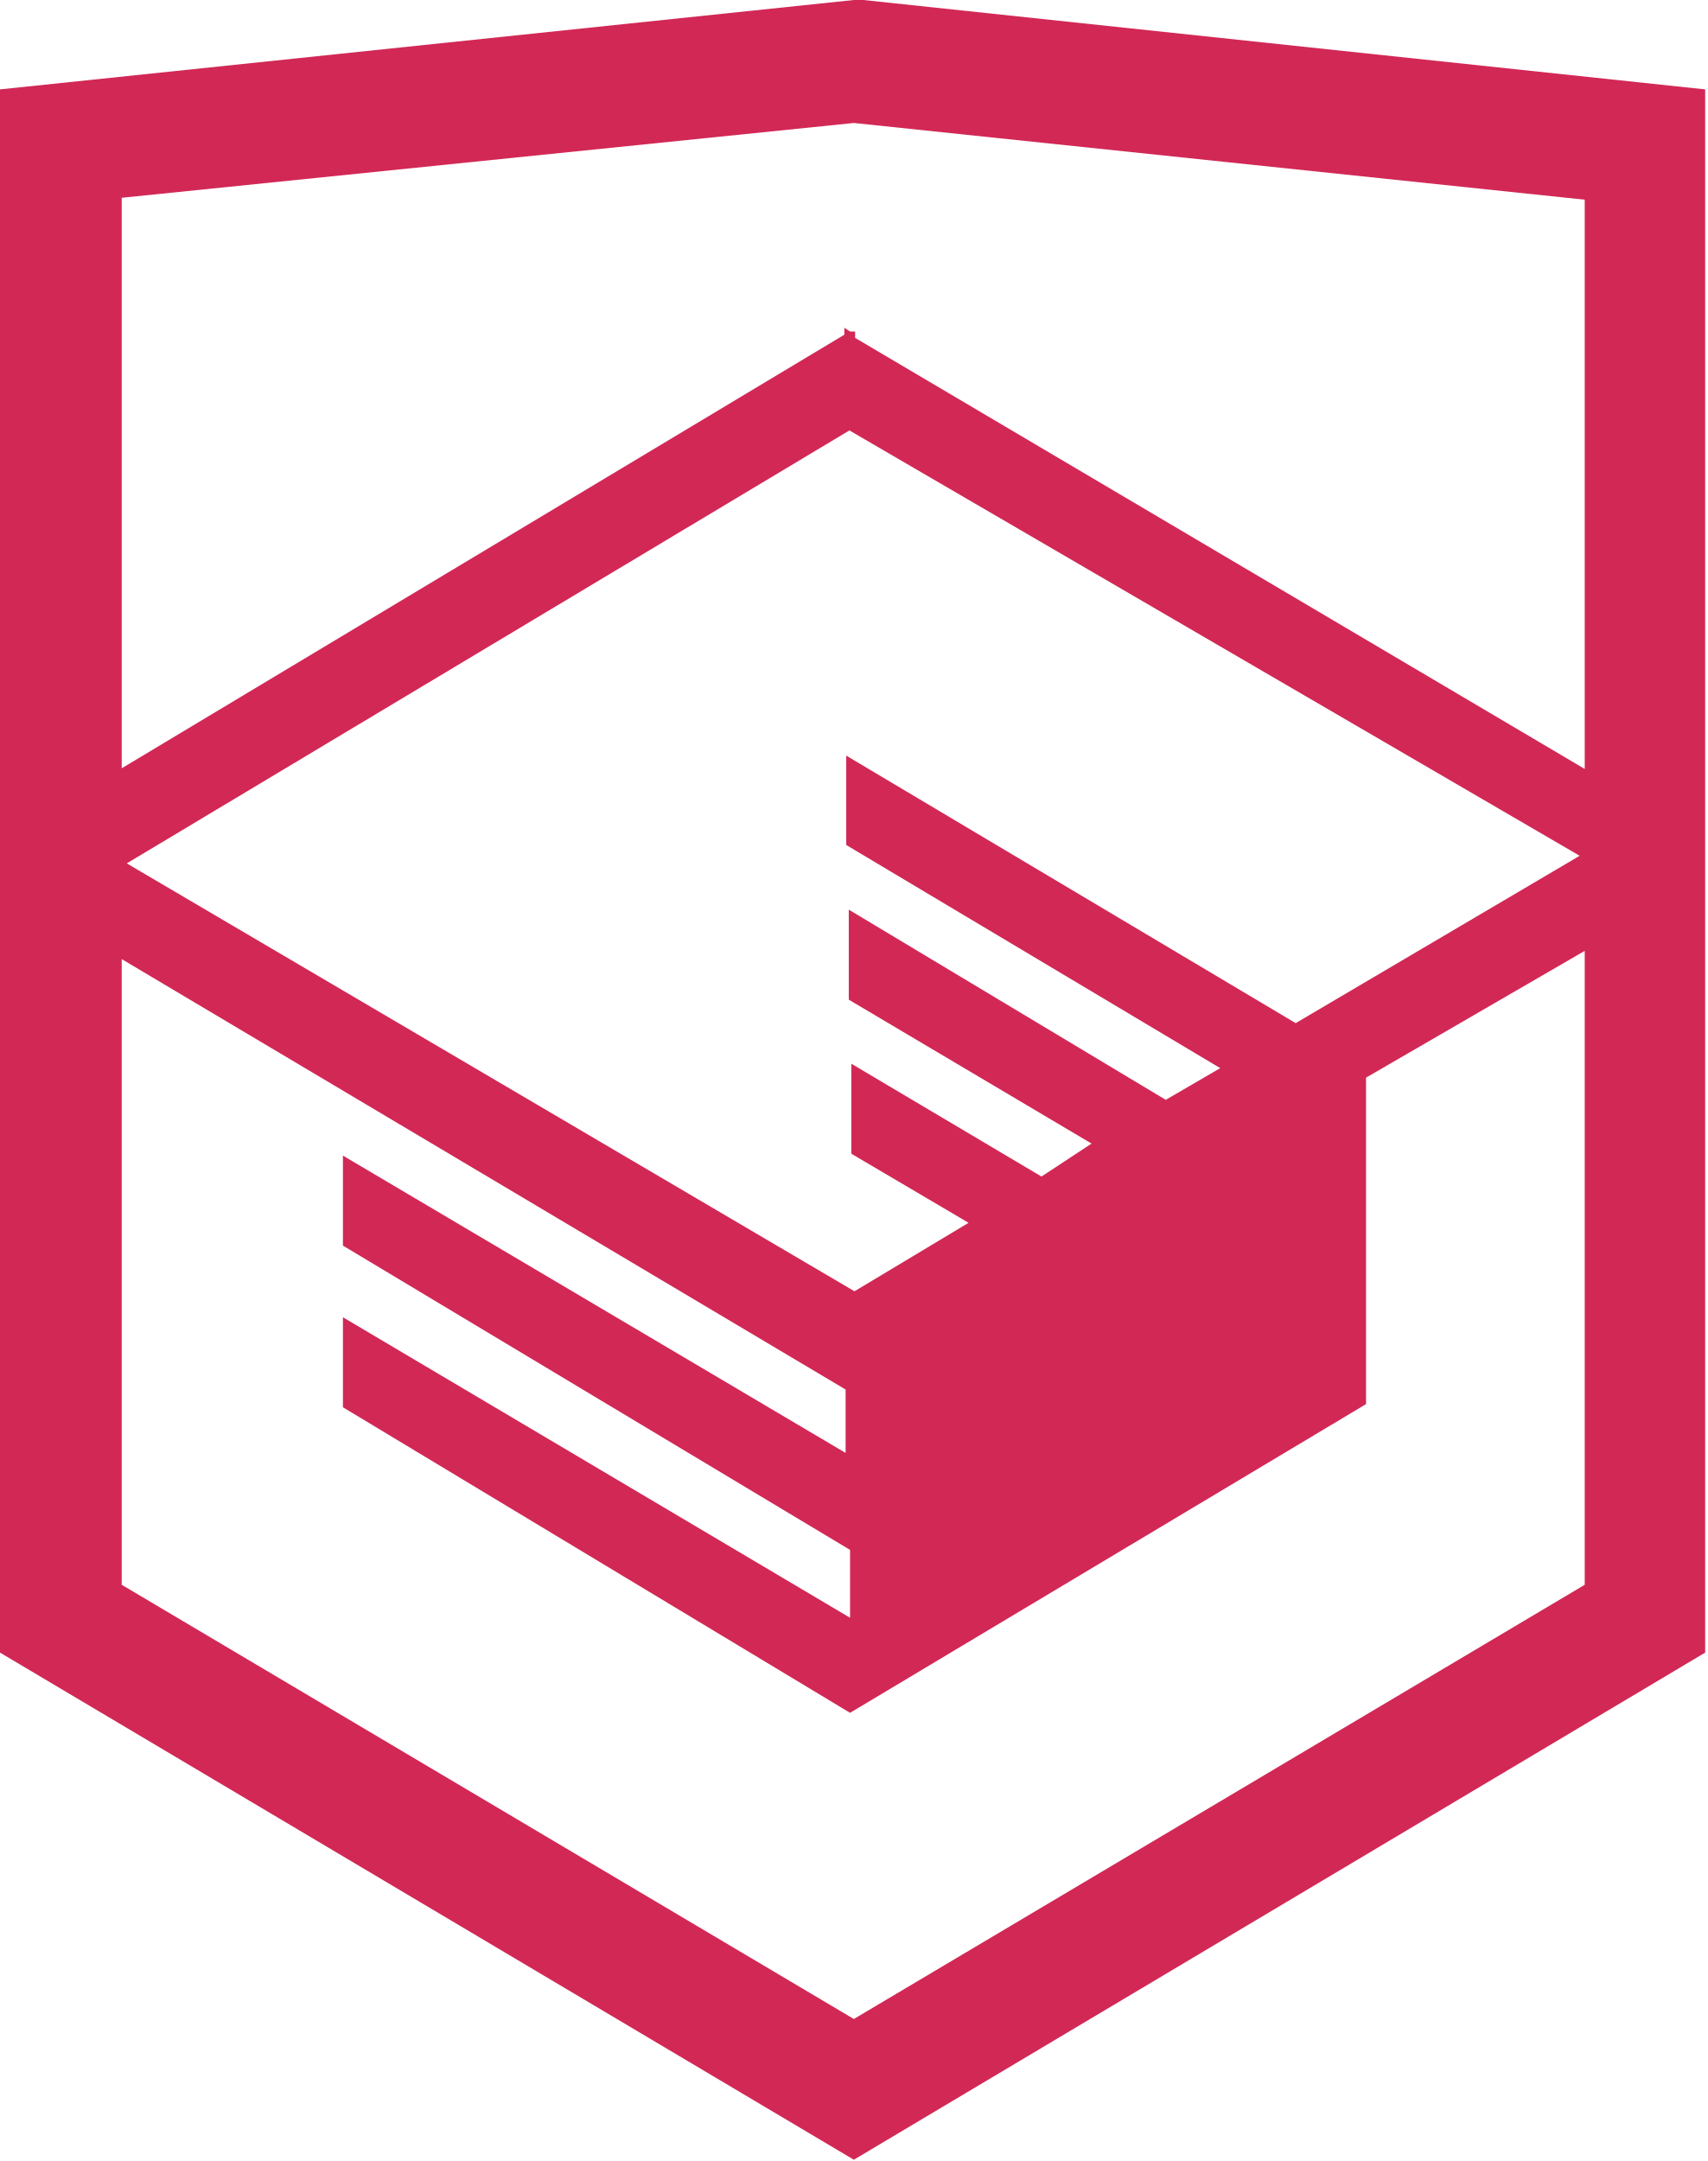
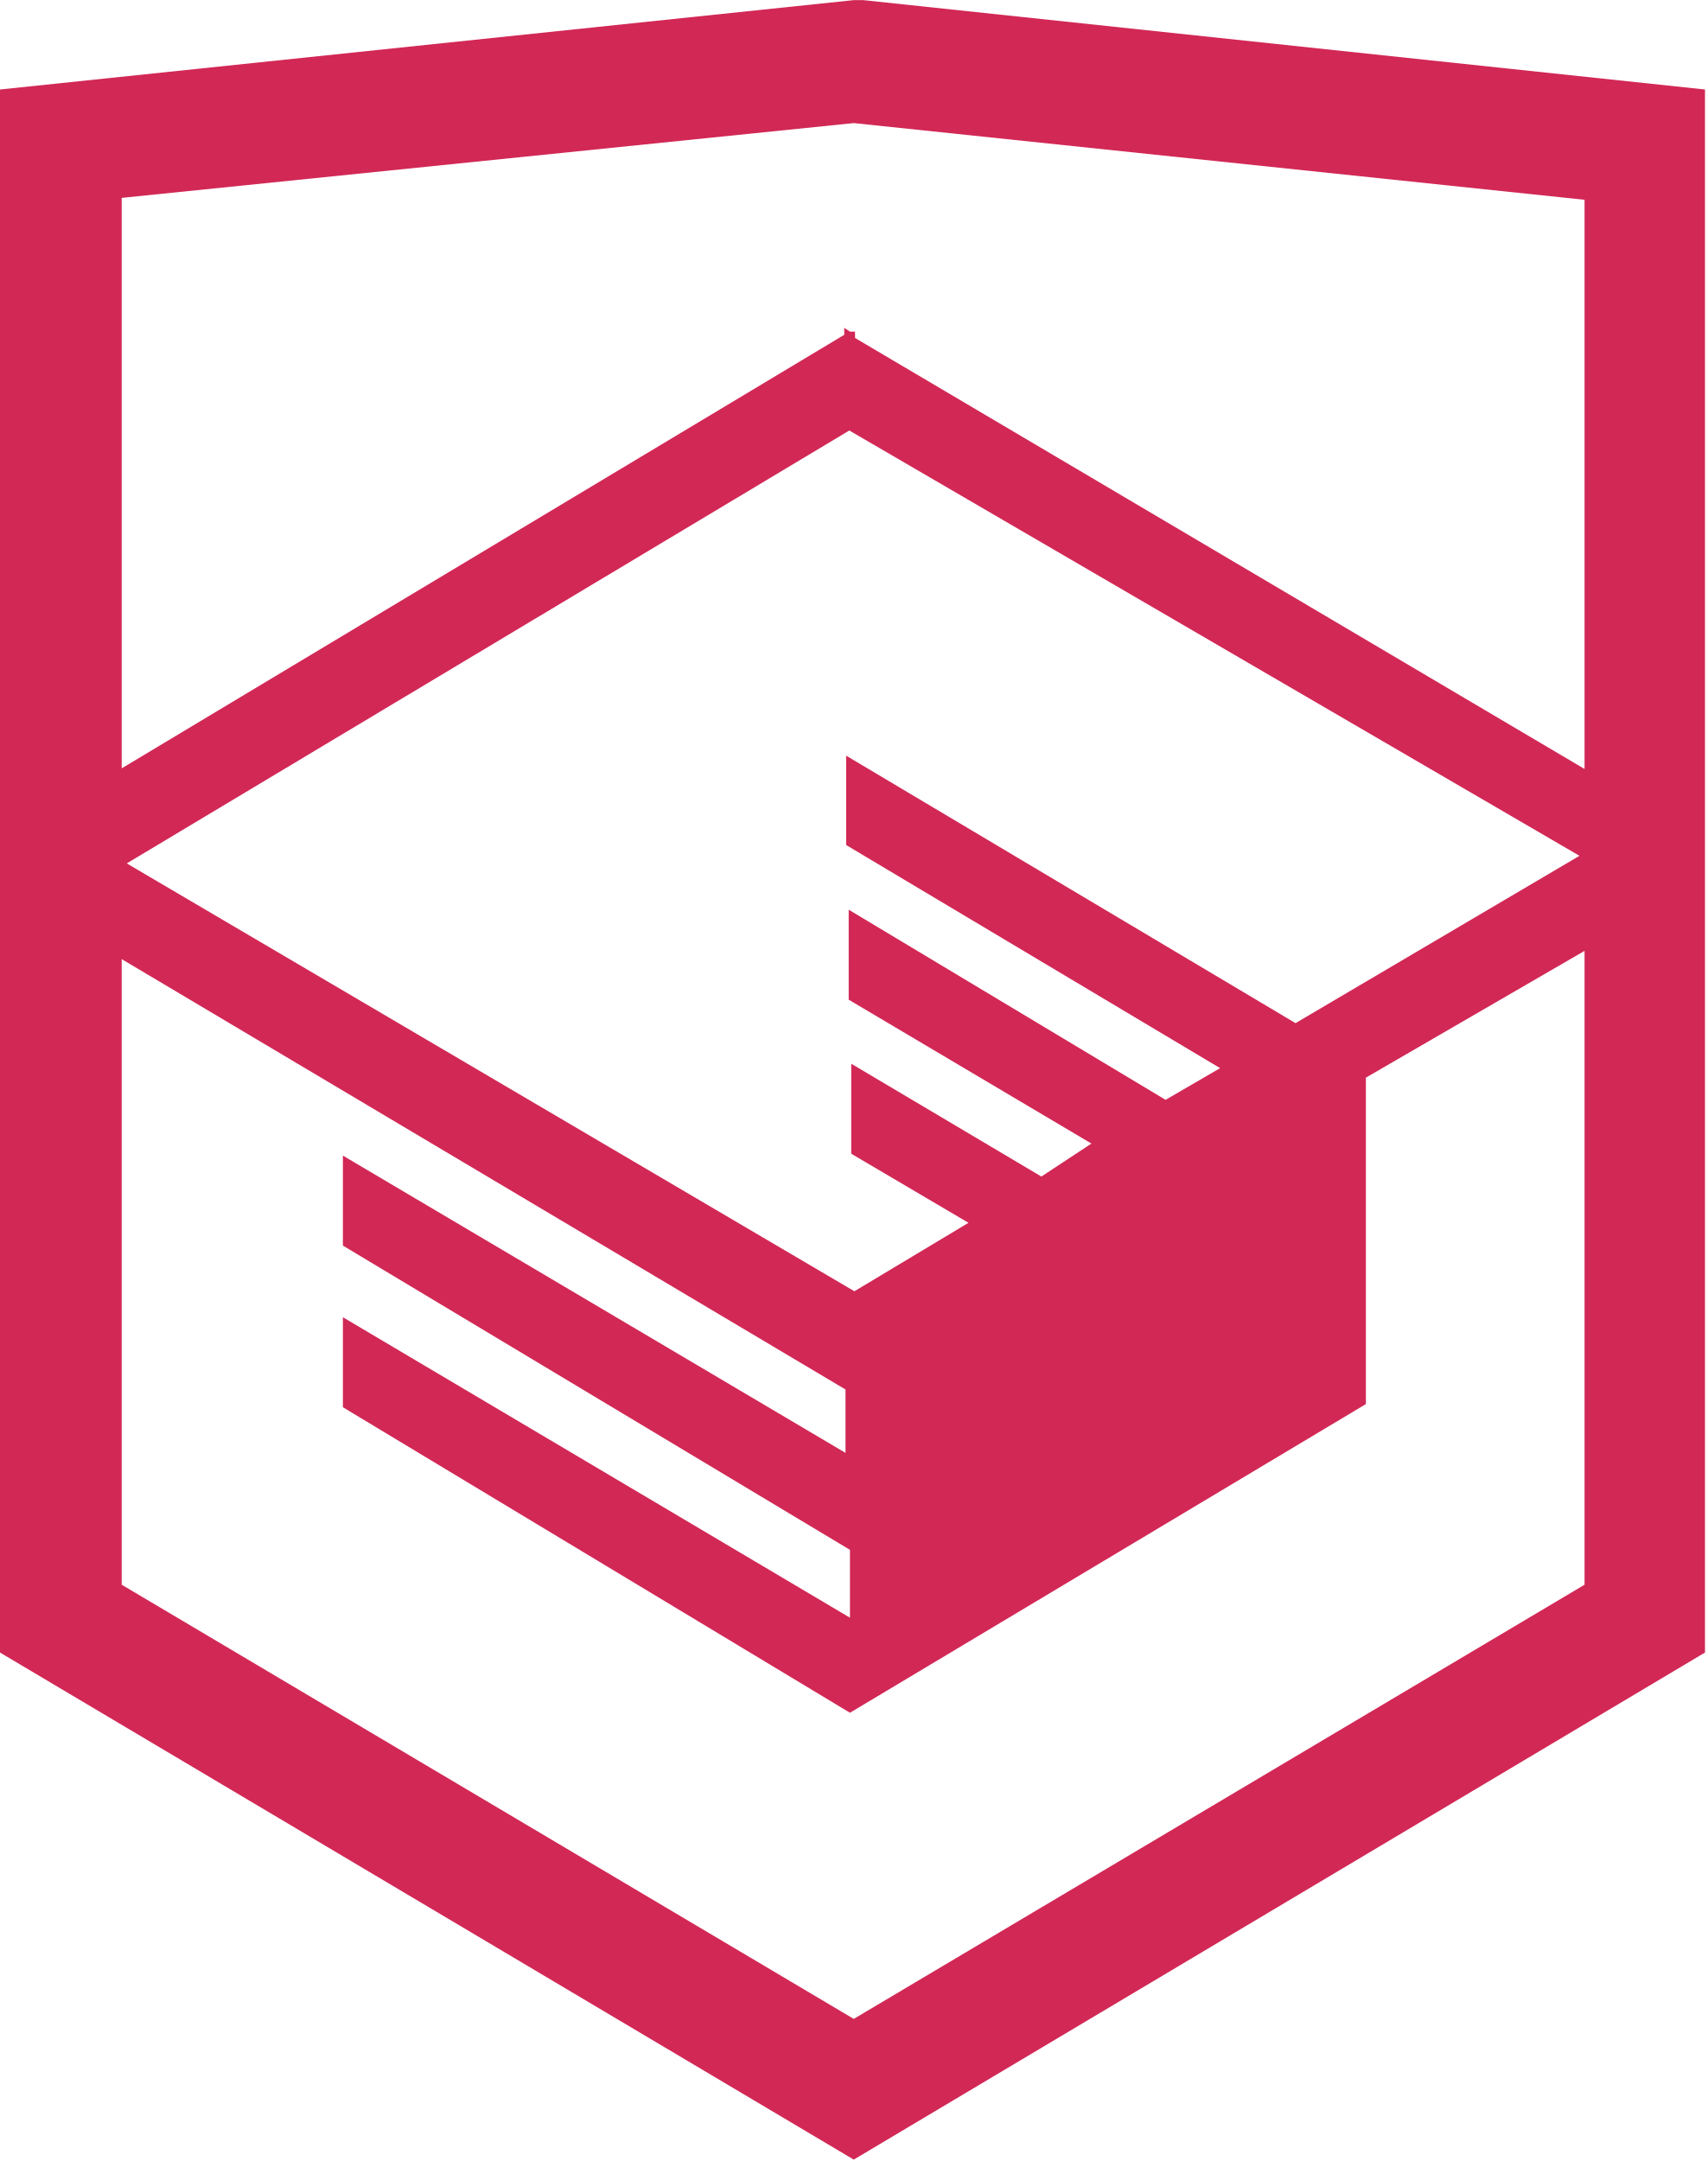
- <svg xmlns="http://www.w3.org/2000/svg" fill="#d22856" width="26.94" height="34.09">
+ <svg xmlns="http://www.w3.org/2000/svg" fill="#d22856" width="26.94" height="34.09" viewBox="0 0 26.943 34.09">
  <path d="M13.62 0h-.15L0 1.41v24.66l13.47 8 13.43-8V1.41zM25 12.13l-11.51-6.8v-.1h-.08l-.09-.06v.11l-11.4 6.84v-9l11.55-1.18L25 3.15zM13.4 6.79l11.52 6.71-4.48 2.64-7.09-4.22v1.41l5.9 3.52-.86.5-5-3v1.42l3.83 2.27-.79.52-3-1.78v1.42l1.85 1.09-1.8 1.08L2 13.62zM1.92 15.13l11.42 6.79v1l-7.93-4.69v1.42l8 4.8v1.07l-8-4.74v1.42l8 4.82 8.14-4.87V17L25 15v10l-11.53 6.85L1.92 25z" />
</svg>
